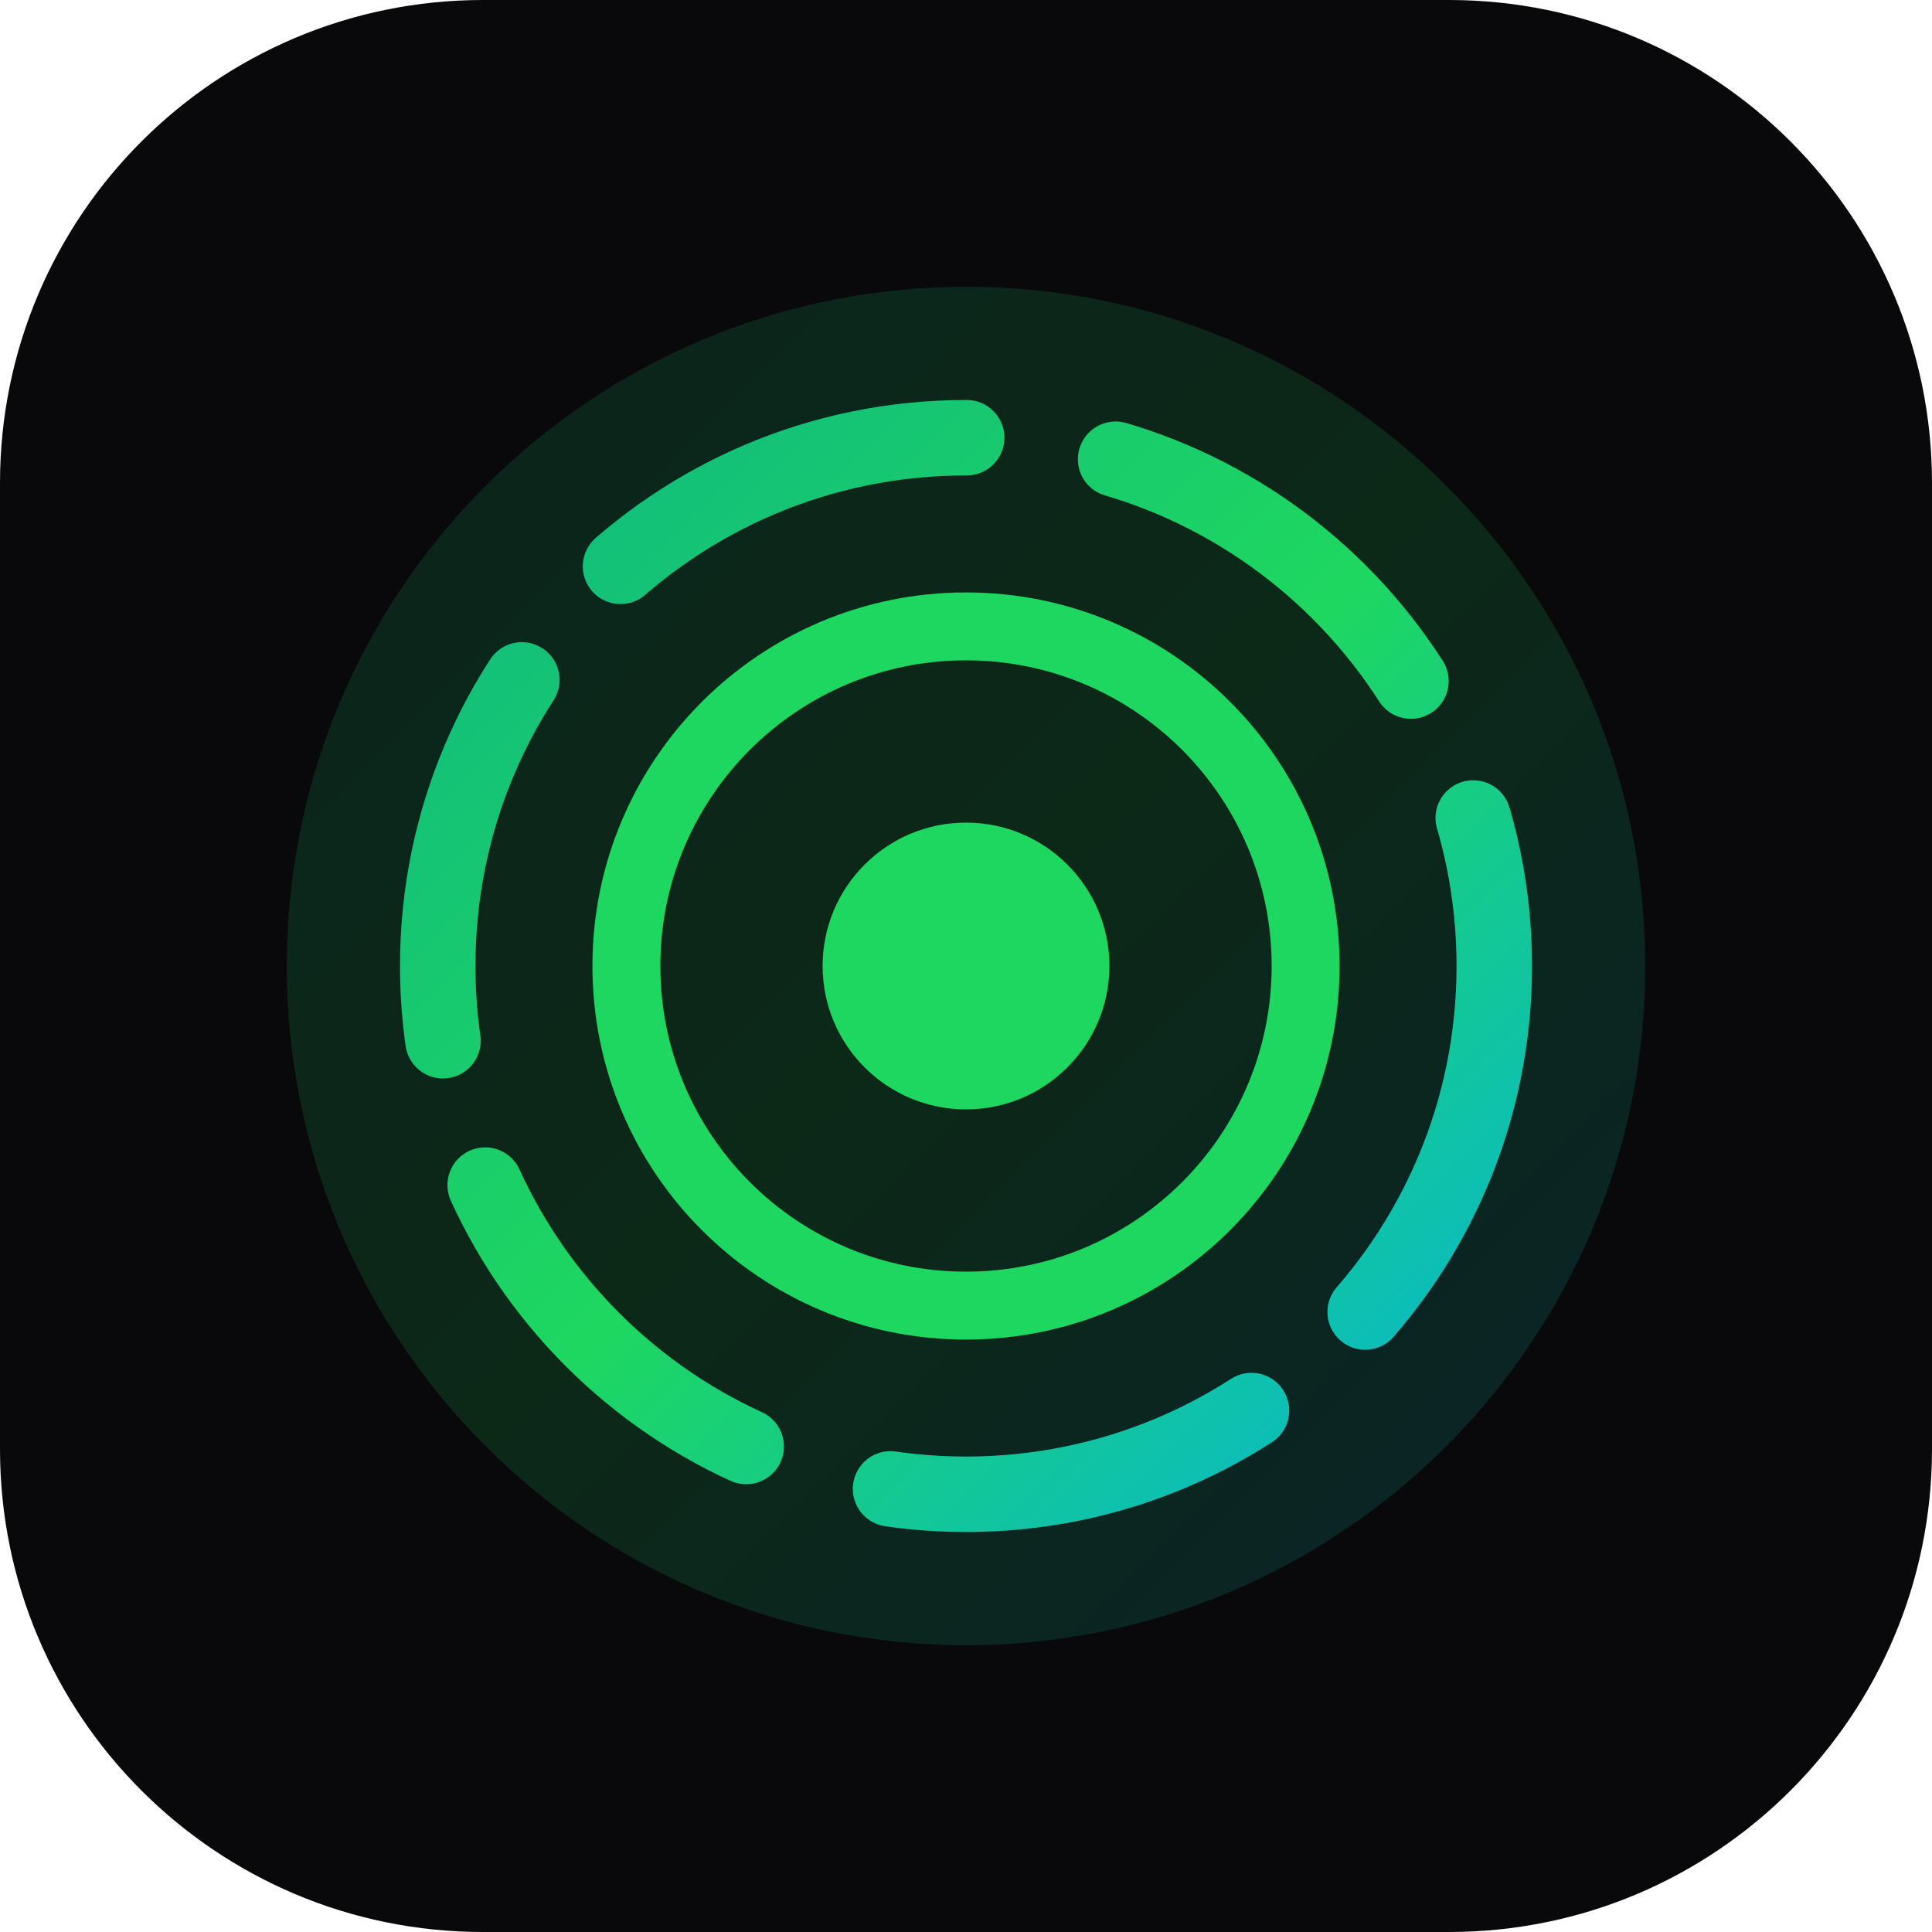
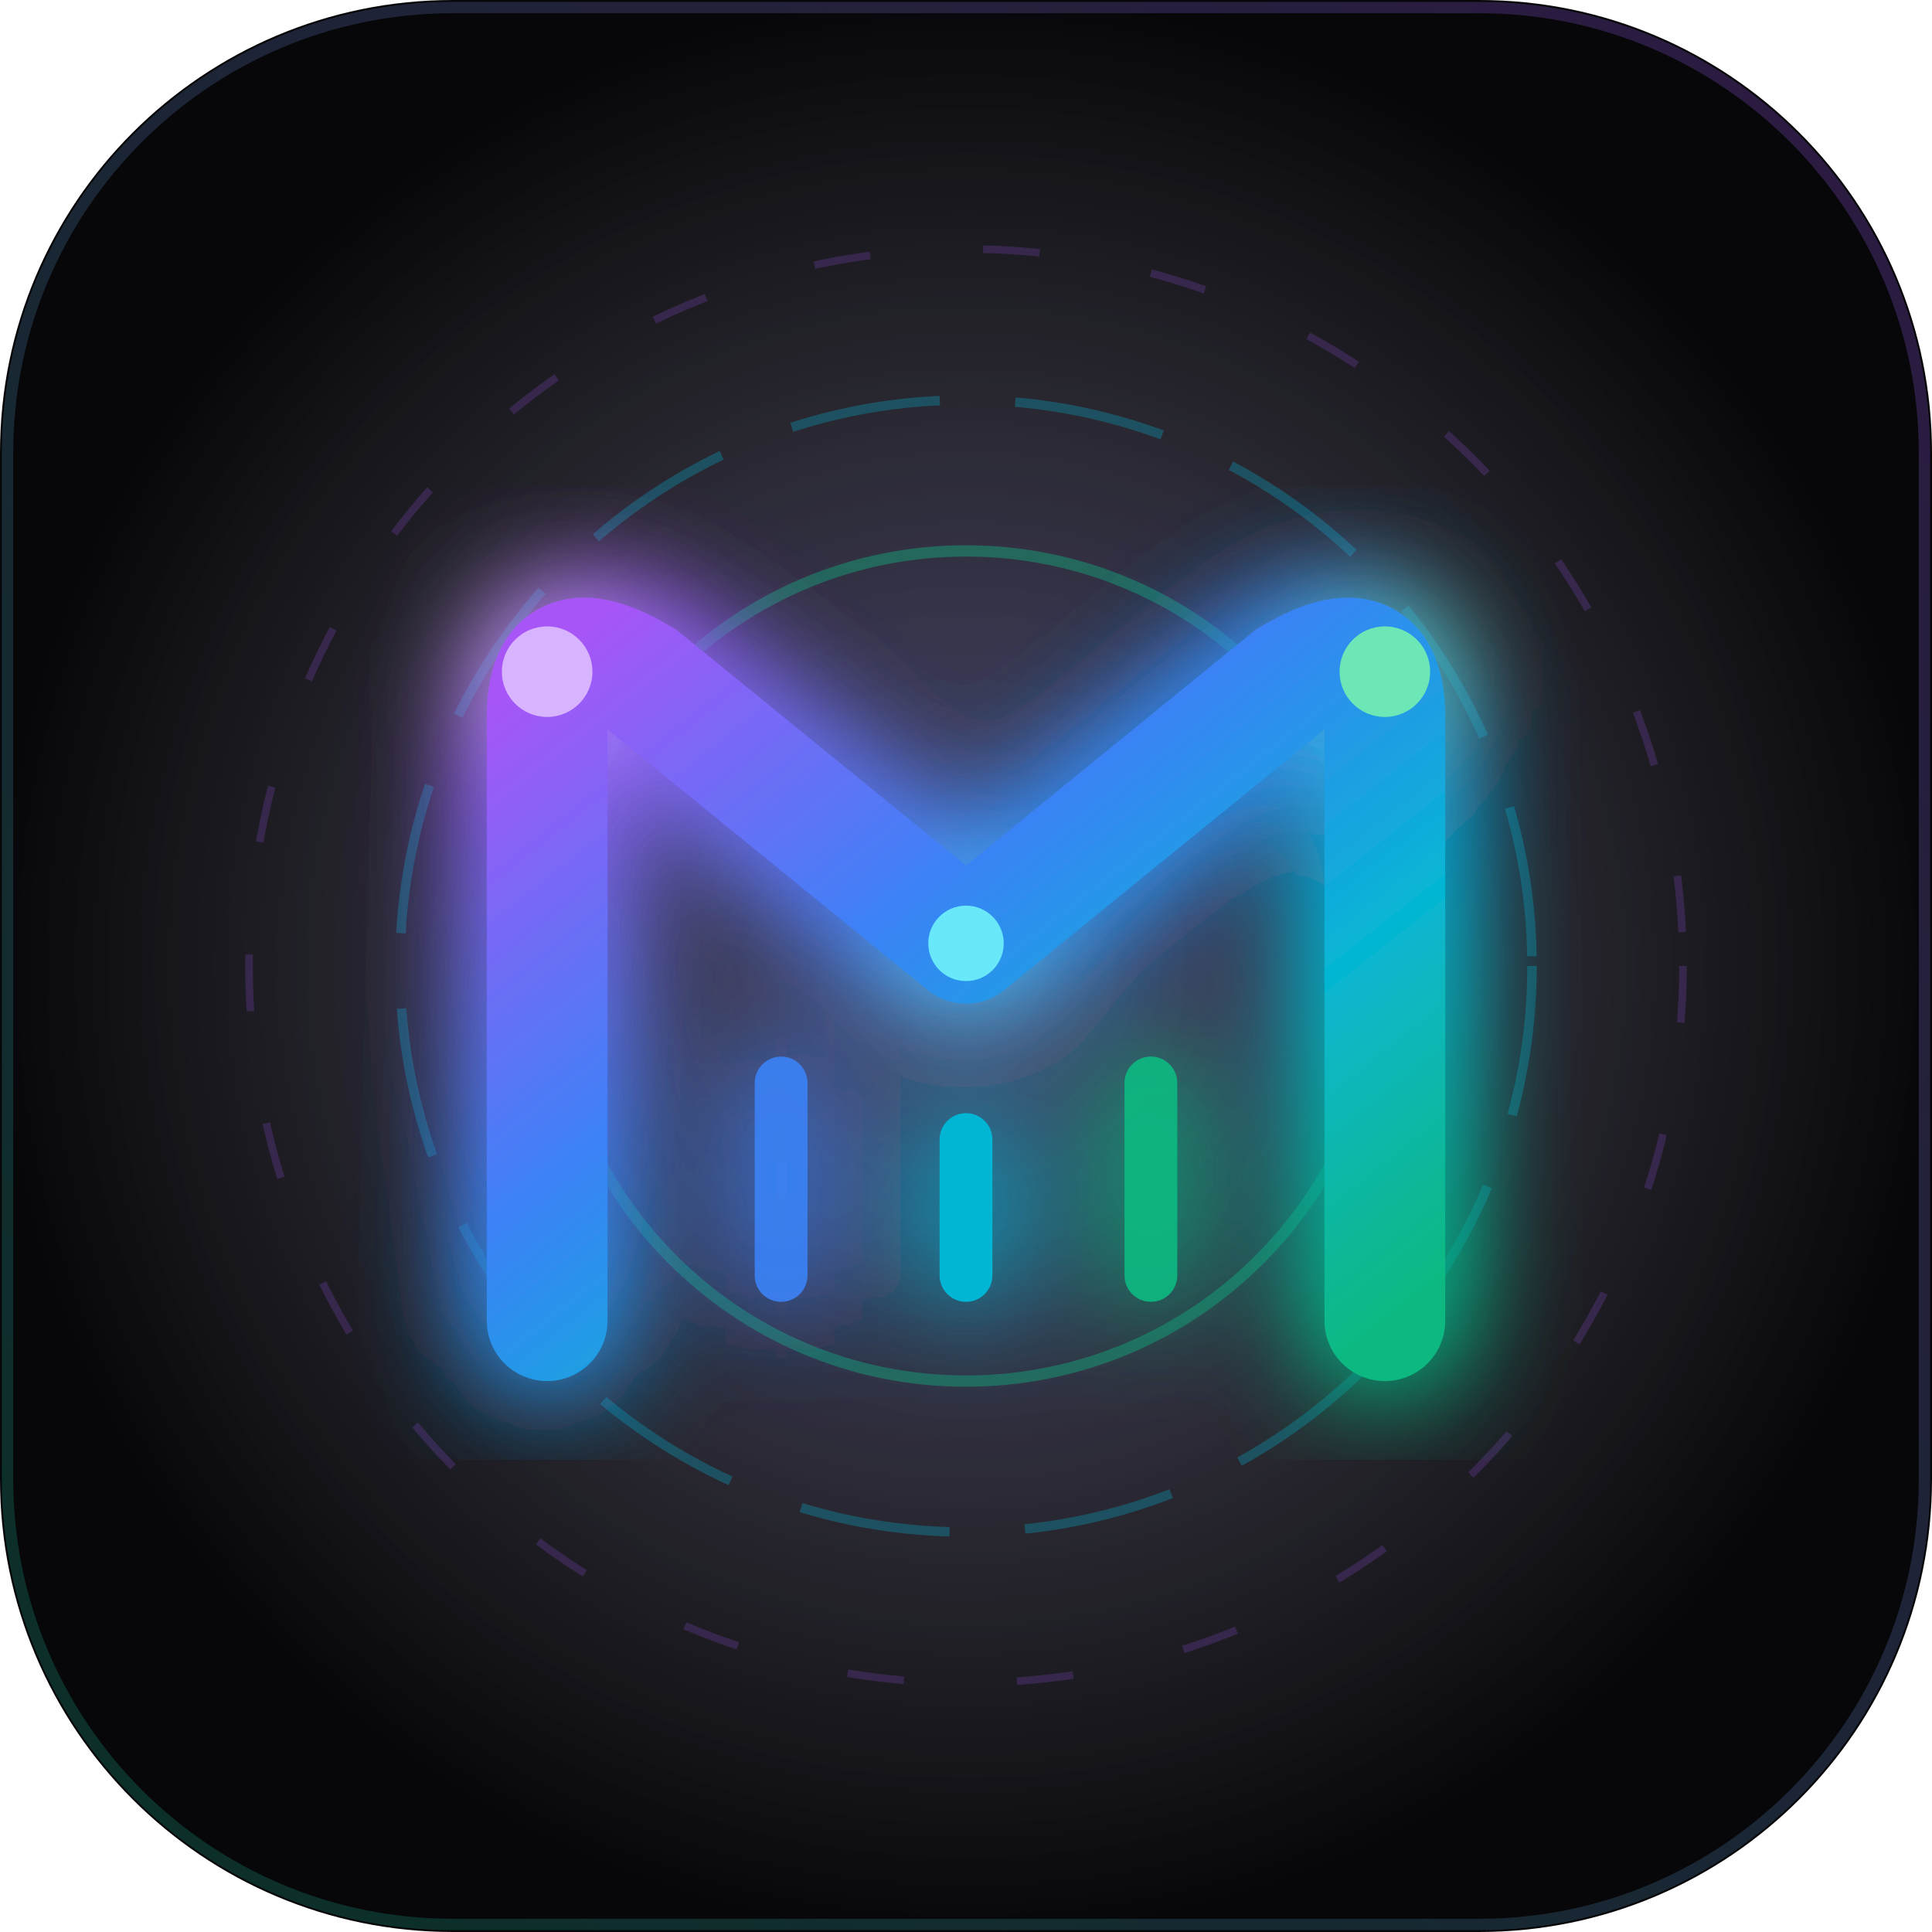
<svg xmlns="http://www.w3.org/2000/svg" viewBox="0 0 512 512" width="512" height="512">
  <defs>
-     <linearGradient id="grad" x1="0%" y1="0%" x2="100%" y2="100%">
-       <stop offset="0%" stop-color="#10b981" />
-       <stop offset="50%" stop-color="#1ed760" />
-       <stop offset="100%" stop-color="#06b6d4" />
+     <radialGradient id="bgAura" cx="50%" cy="50%" r="50%">
+       <stop offset="0%" stop-color="#1e1b4b" stop-opacity="0.8" />
+       <stop offset="60%" stop-color="#0f0e17" stop-opacity="0.9" />
+       <stop offset="100%" stop-color="#07070a" />
+     </radialGradient>
+     <linearGradient id="meloWave" x1="0%" y1="0%" x2="100%" y2="100%">
+       <stop offset="0%" stop-color="#a855f7" />
+       <stop offset="40%" stop-color="#3b82f6" />
+       <stop offset="70%" stop-color="#06b6d4" />
+       <stop offset="100%" stop-color="#10b981" />
+     </linearGradient>
+     <filter id="neonGlow" x="-20%" y="-20%" width="140%" height="140%">
+       <feGaussianBlur stdDeviation="16" result="blur" />
+       <feMerge>
+         <feMergeNode in="blur" />
+         <feMergeNode in="blur" />
+         <feMergeNode in="SourceGraphic" />
+       </feMerge>
+     </filter>
+     <linearGradient id="ringGrad" x1="0%" y1="100%" x2="100%" y2="0%">
+       <stop offset="0%" stop-color="#10b981" stop-opacity="0.6" />
+       <stop offset="100%" stop-color="#a855f7" stop-opacity="0.6" />
    </linearGradient>
  </defs>
-   <rect width="512" height="512" rx="128" fill="#09090b" />
-   <circle cx="256" cy="256" r="180" fill="url(#grad)" opacity="0.15" />
-   <circle cx="256" cy="256" r="140" fill="none" stroke="url(#grad)" stroke-width="20" stroke-linecap="round" stroke-dasharray="100 40" />
-   <circle cx="256" cy="256" r="90" fill="none" stroke="#1ed760" stroke-width="18" stroke-linecap="round" />
-   <circle cx="256" cy="256" r="38" fill="#1ed760" />
+   <rect width="512" height="512" rx="120" fill="url(#bgAura)" />
+   <rect width="508" height="508" x="2" y="2" rx="118" fill="none" stroke="url(#ringGrad)" stroke-width="3" opacity="0.4" />
+   <circle cx="256" cy="256" r="190" fill="none" stroke="#a855f7" stroke-width="2" stroke-opacity="0.2" stroke-dasharray="15 30" />
+   <circle cx="256" cy="256" r="150" fill="none" stroke="#06b6d4" stroke-width="2.5" stroke-opacity="0.3" stroke-dasharray="40 20" />
+   <circle cx="256" cy="256" r="110" fill="none" stroke="#10b981" stroke-width="3" stroke-opacity="0.4" />
+   <g filter="url(#neonGlow)">
+     <path d="M 145 350 L 145 190 Q 145 165 170 180 L 256 250 L 342 180 Q 367 165 367 190 L 367 350" fill="none" stroke="url(#meloWave)" stroke-width="32" stroke-linecap="round" stroke-linejoin="round" />
+     <rect x="200" y="280" width="14" height="65" rx="7" fill="#3b82f6" opacity="0.9" />
+     <rect x="249" y="295" width="14" height="50" rx="7" fill="#06b6d4" />
+     <rect x="298" y="280" width="14" height="65" rx="7" fill="#10b981" opacity="0.9" />
+     <circle cx="145" cy="178" r="12" fill="#d8b4fe" />
+     <circle cx="256" cy="250" r="10" fill="#67e8f9" />
+     <circle cx="367" cy="178" r="12" fill="#6ee7b7" />
+   </g>
</svg>
